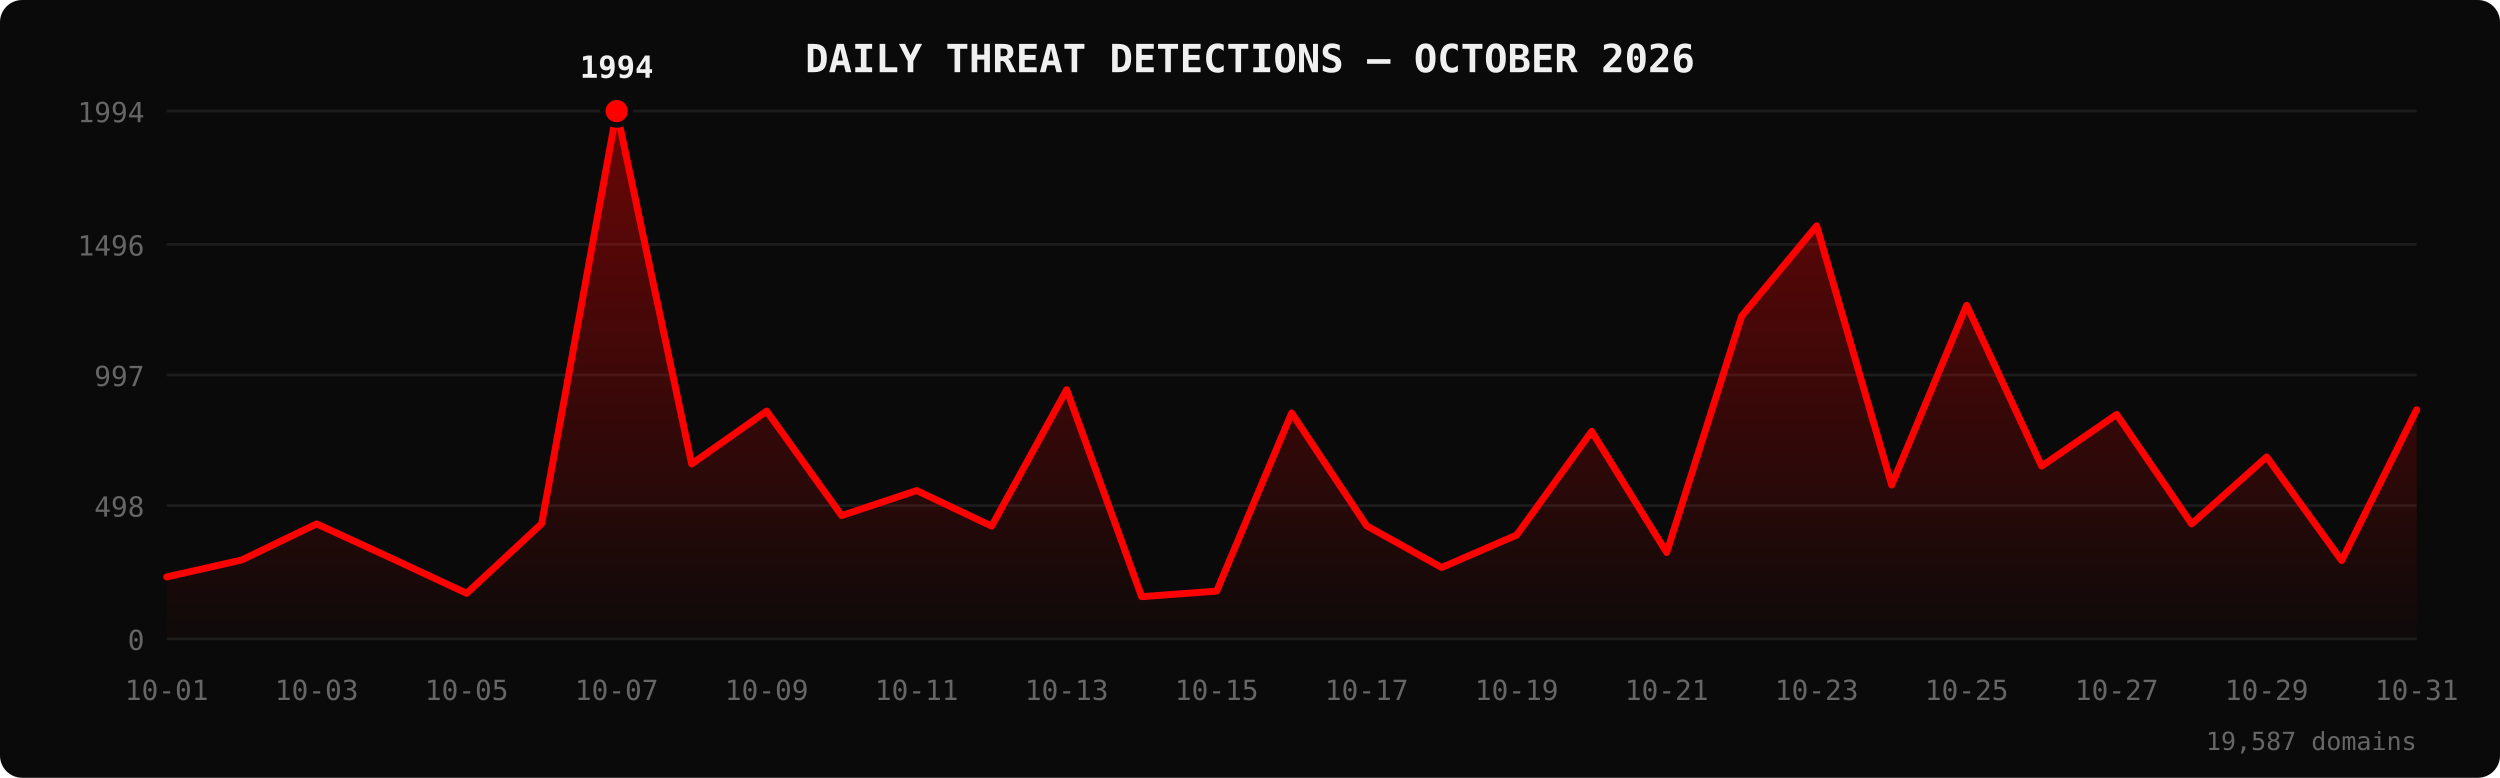
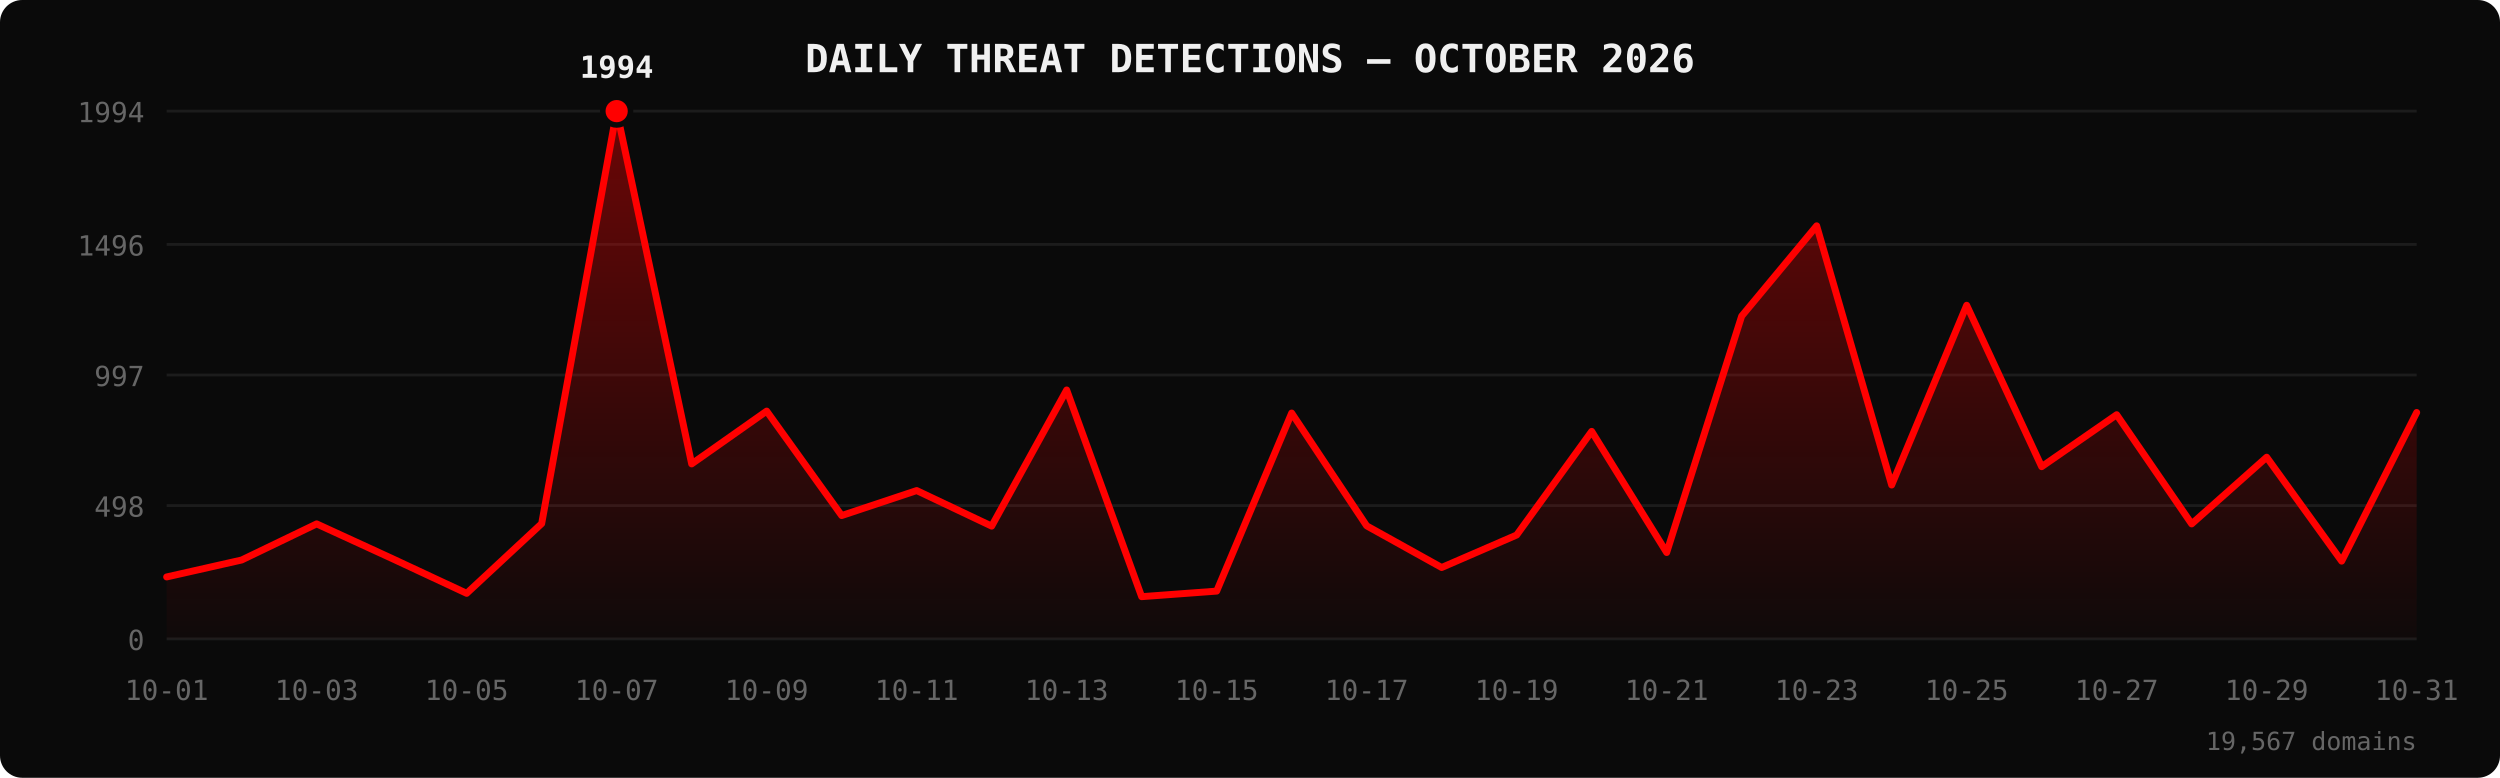
<svg xmlns="http://www.w3.org/2000/svg" width="900" height="280" viewBox="0 0 900 280">
  <rect width="900" height="280" rx="8" fill="#0A0A0A" />
  <text x="450" y="26" fill="#F0F0F0" font-size="14" text-anchor="middle" font-family="monospace" font-weight="bold">DAILY THREAT DETECTIONS — OCTOBER 2026</text>
  <line x1="60" y1="230" x2="870" y2="230" stroke="#1C1C1C" stroke-width="1" />
  <text x="52" y="234" fill="#666" font-size="10" text-anchor="end" font-family="monospace">0</text>
  <line x1="60" y1="182" x2="870" y2="182" stroke="#1C1C1C" stroke-width="1" />
  <text x="52" y="186" fill="#666" font-size="10" text-anchor="end" font-family="monospace">498</text>
  <line x1="60" y1="135" x2="870" y2="135" stroke="#1C1C1C" stroke-width="1" />
  <text x="52" y="139" fill="#666" font-size="10" text-anchor="end" font-family="monospace">997</text>
  <line x1="60" y1="88" x2="870" y2="88" stroke="#1C1C1C" stroke-width="1" />
  <text x="52" y="92" fill="#666" font-size="10" text-anchor="end" font-family="monospace">1496</text>
  <line x1="60" y1="40" x2="870" y2="40" stroke="#1C1C1C" stroke-width="1" />
  <text x="52" y="44" fill="#666" font-size="10" text-anchor="end" font-family="monospace">1994</text>
  <defs>
    <linearGradient id="areaGrad" x1="0" y1="0" x2="0" y2="1">
      <stop offset="0%" stop-color="#FF0000" stop-opacity="0.4" />
      <stop offset="100%" stop-color="#FF0000" stop-opacity="0.02" />
    </linearGradient>
  </defs>
-   <path d="M60.0,230 L60.0,207.7 L87.0,201.6 L114.0,188.6 L141.0,201.0 L168.0,213.6 L195.0,188.5 L222.0,40.0 L249.0,167.0 L276.0,148.0 L303.0,185.6 L330.0,176.6 L357.0,189.4 L384.0,140.3 L411.0,214.8 L438.0,212.8 L465.0,148.7 L492.0,189.3 L519.0,204.3 L546.0,192.6 L573.0,155.3 L600.0,198.9 L627.0,113.8 L654.0,81.3 L681.0,174.6 L708.0,109.9 L735.0,167.8 L762.0,149.2 L789.0,188.6 L816.0,164.5 L843.0,201.8 L870.0,147.5 L870.0,230 Z" fill="url(#areaGrad)" />
-   <polyline points="60.0,207.7 87.0,201.6 114.0,188.6 141.0,201.0 168.0,213.6 195.0,188.5 222.0,40.0 249.0,167.0 276.0,148.0 303.0,185.6 330.0,176.6 357.0,189.4 384.0,140.3 411.0,214.8 438.0,212.8 465.0,148.7 492.0,189.3 519.0,204.3 546.0,192.6 573.0,155.3 600.0,198.9 627.0,113.8 654.0,81.3 681.0,174.6 708.0,109.9 735.0,167.8 762.0,149.2 789.0,188.6 816.0,164.5 843.0,201.8 870.0,147.5" fill="none" stroke="#FF0000" stroke-width="2.5" stroke-linejoin="round" stroke-linecap="round" />
+   <path d="M60.0,230 L60.0,207.7 L87.0,201.6 L114.0,188.6 L141.0,201.0 L168.0,213.6 L195.0,188.5 L222.0,40.0 L249.0,167.0 L276.0,148.0 L303.0,185.6 L330.0,176.6 L357.0,189.4 L384.0,140.4 L411.0,214.8 L438.0,212.8 L465.0,148.7 L492.0,189.3 L519.0,204.3 L546.0,192.6 L573.0,155.3 L600.0,198.9 L627.0,113.8 L654.0,81.3 L681.0,174.6 L708.0,109.9 L735.0,168.0 L762.0,149.3 L789.0,188.6 L816.0,164.6 L843.0,202.0 L870.0,148.5 L870.0,230 Z" fill="url(#areaGrad)" />
+   <polyline points="60.0,207.7 87.0,201.6 114.0,188.6 141.0,201.0 168.0,213.6 195.0,188.5 222.0,40.0 249.0,167.0 276.0,148.0 303.0,185.6 330.0,176.6 357.0,189.4 384.0,140.4 411.0,214.8 438.0,212.8 465.0,148.7 492.0,189.3 519.0,204.3 546.0,192.6 573.0,155.3 600.0,198.9 627.0,113.8 654.0,81.3 681.0,174.6 708.0,109.9 735.0,168.0 762.0,149.3 789.0,188.6 816.0,164.6 843.0,202.0 870.0,148.5" fill="none" stroke="#FF0000" stroke-width="2.5" stroke-linejoin="round" stroke-linecap="round" />
  <circle cx="222.0" cy="40.0" r="5" fill="#FF0000" stroke="#0A0A0A" stroke-width="2" />
  <text x="222.0" y="28.0" fill="#F0F0F0" font-size="11" text-anchor="middle" font-family="monospace" font-weight="bold">1994</text>
  <text x="60" y="252" fill="#666" font-size="10" text-anchor="middle" font-family="monospace">10-01</text>
  <text x="114" y="252" fill="#666" font-size="10" text-anchor="middle" font-family="monospace">10-03</text>
  <text x="168" y="252" fill="#666" font-size="10" text-anchor="middle" font-family="monospace">10-05</text>
  <text x="222" y="252" fill="#666" font-size="10" text-anchor="middle" font-family="monospace">10-07</text>
  <text x="276" y="252" fill="#666" font-size="10" text-anchor="middle" font-family="monospace">10-09</text>
  <text x="330" y="252" fill="#666" font-size="10" text-anchor="middle" font-family="monospace">10-11</text>
  <text x="384" y="252" fill="#666" font-size="10" text-anchor="middle" font-family="monospace">10-13</text>
  <text x="438" y="252" fill="#666" font-size="10" text-anchor="middle" font-family="monospace">10-15</text>
  <text x="492" y="252" fill="#666" font-size="10" text-anchor="middle" font-family="monospace">10-17</text>
  <text x="546" y="252" fill="#666" font-size="10" text-anchor="middle" font-family="monospace">10-19</text>
  <text x="600" y="252" fill="#666" font-size="10" text-anchor="middle" font-family="monospace">10-21</text>
  <text x="654" y="252" fill="#666" font-size="10" text-anchor="middle" font-family="monospace">10-23</text>
  <text x="708" y="252" fill="#666" font-size="10" text-anchor="middle" font-family="monospace">10-25</text>
  <text x="762" y="252" fill="#666" font-size="10" text-anchor="middle" font-family="monospace">10-27</text>
  <text x="816" y="252" fill="#666" font-size="10" text-anchor="middle" font-family="monospace">10-29</text>
  <text x="870" y="252" fill="#666" font-size="10" text-anchor="middle" font-family="monospace">10-31</text>
-   <text x="870" y="270" fill="#666" font-size="9" text-anchor="end" font-family="monospace">19,587 domains</text>
+   <text x="870" y="270" fill="#666" font-size="9" text-anchor="end" font-family="monospace">19,567 domains</text>
</svg>
